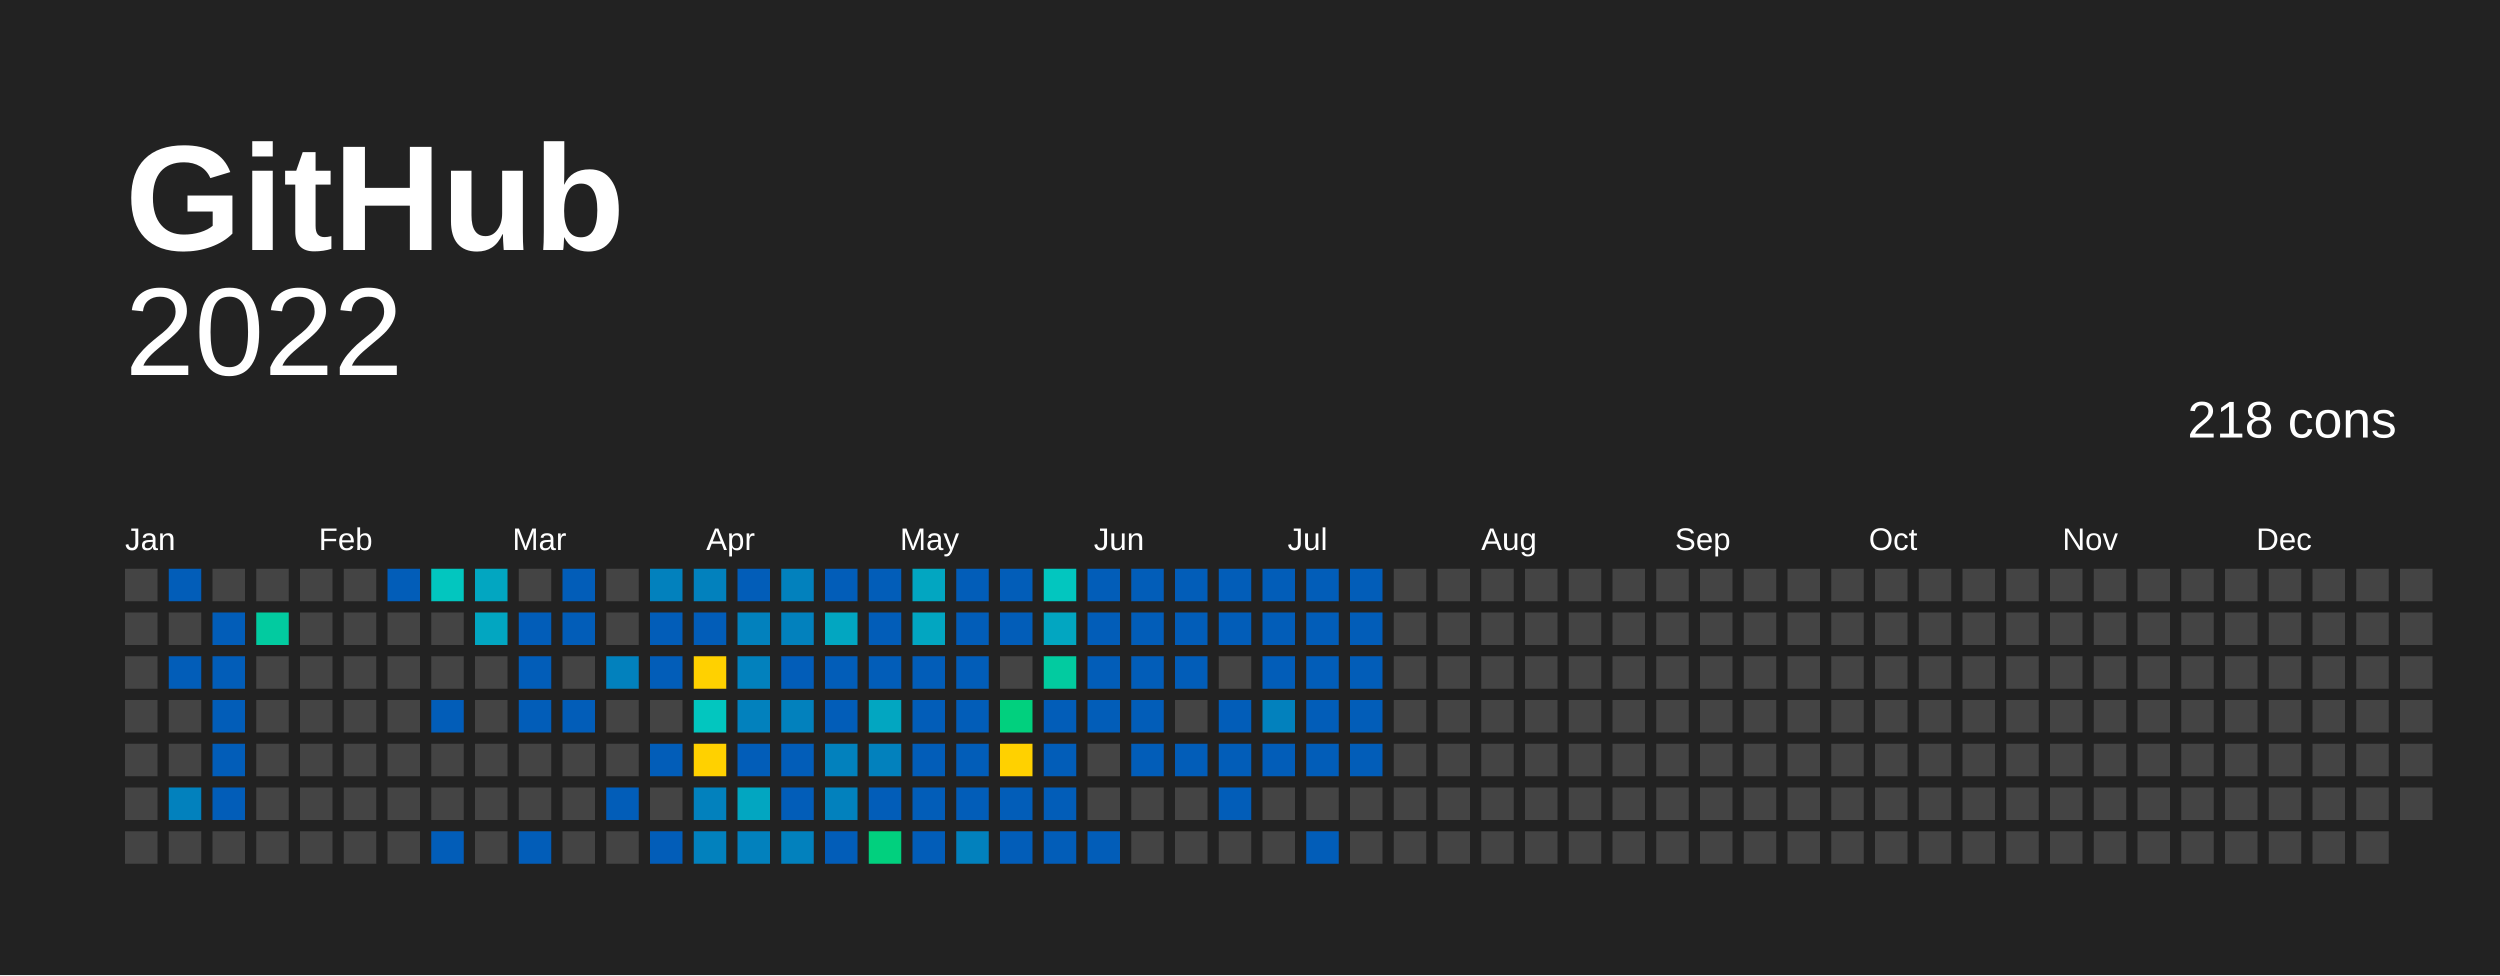
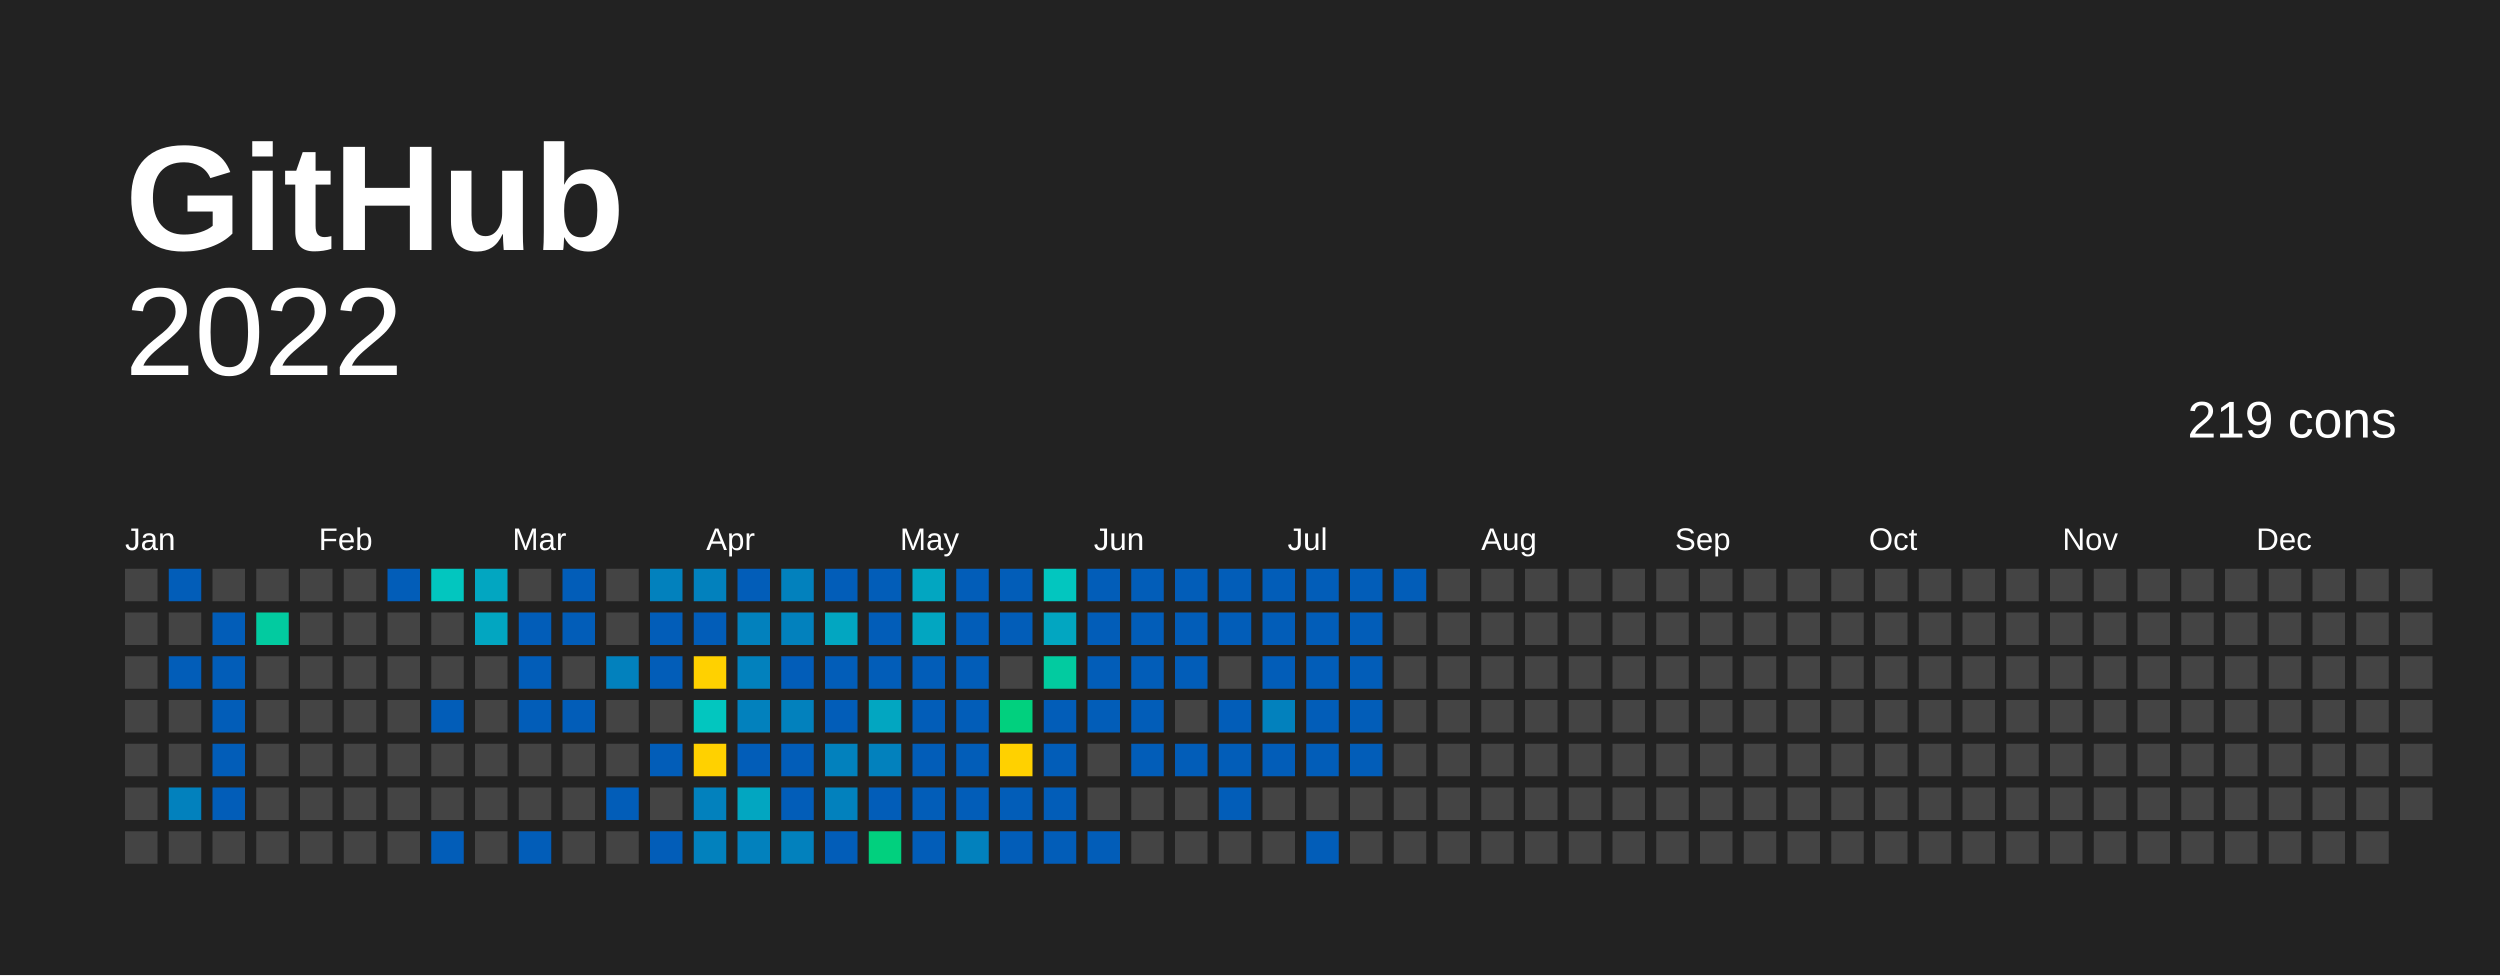
<svg xmlns="http://www.w3.org/2000/svg" baseProfile="full" height="78mm" version="1.1" viewBox="0,0,200,78" width="200mm">
  <defs />
  <rect fill="#222222" height="78" width="200" x="0" y="0" />
  <text fill="#FFFFFF" style="font-size:12px; font-family:Arial; font-weight:bold;" x="10" y="20">  GitHub</text>
  <text alignment-baseline="hanging" fill="#FFFFFF" style="font-size:10.0px; font-family:Arial;" x="10" y="30">2022</text>
-   <text alignment-baseline="hanging" fill="#FFFFFF" style="font-size:4.125px; font-family:Arial;" x="175" y="35">218 cons</text>
+   <text alignment-baseline="hanging" fill="#FFFFFF" style="font-size:4.125px; font-family:Arial;" x="175" y="35">219 cons</text>
  <text fill="#FFFFFF" style="font-size:2.5px; font-family:Arial" x="10.0" y="44">Jan</text>
  <text fill="#FFFFFF" style="font-size:2.5px; font-family:Arial" x="25.5" y="44">Feb</text>
  <text fill="#FFFFFF" style="font-size:2.5px; font-family:Arial" x="41.0" y="44">Mar</text>
  <text fill="#FFFFFF" style="font-size:2.5px; font-family:Arial" x="56.5" y="44">Apr</text>
  <text fill="#FFFFFF" style="font-size:2.5px; font-family:Arial" x="72.0" y="44">May</text>
  <text fill="#FFFFFF" style="font-size:2.5px; font-family:Arial" x="87.5" y="44">Jun</text>
  <text fill="#FFFFFF" style="font-size:2.5px; font-family:Arial" x="103.0" y="44">Jul</text>
  <text fill="#FFFFFF" style="font-size:2.5px; font-family:Arial" x="118.5" y="44">Aug</text>
  <text fill="#FFFFFF" style="font-size:2.5px; font-family:Arial" x="134.0" y="44">Sep</text>
  <text fill="#FFFFFF" style="font-size:2.5px; font-family:Arial" x="149.5" y="44">Oct</text>
  <text fill="#FFFFFF" style="font-size:2.5px; font-family:Arial" x="165.0" y="44">Nov</text>
  <text fill="#FFFFFF" style="font-size:2.5px; font-family:Arial" x="180.5" y="44">Dec</text>
  <rect fill="#444444" height="2.6" width="2.6" x="10.0" y="45.5" />
  <rect fill="#444444" height="2.6" width="2.6" x="10.0" y="49.0" />
  <rect fill="#444444" height="2.6" width="2.6" x="10.0" y="52.5" />
  <rect fill="#444444" height="2.6" width="2.6" x="10.0" y="56.0" />
  <rect fill="#444444" height="2.6" width="2.6" x="10.0" y="59.5" />
  <rect fill="#444444" height="2.6" width="2.6" x="10.0" y="63.0" />
  <rect fill="#444444" height="2.6" width="2.6" x="10.0" y="66.5" />
  <rect fill="#025db8" height="2.6" width="2.6" x="13.5" y="45.5" />
  <rect fill="#444444" height="2.6" width="2.6" x="13.5" y="49.0" />
  <rect fill="#025db8" height="2.6" width="2.6" x="13.5" y="52.5" />
  <rect fill="#444444" height="2.6" width="2.6" x="13.5" y="56.0" />
  <rect fill="#444444" height="2.6" width="2.6" x="13.5" y="59.5" />
  <rect fill="#0281bd" height="2.6" width="2.6" x="13.5" y="63.0" />
  <rect fill="#444444" height="2.6" width="2.6" x="13.5" y="66.5" />
  <rect fill="#444444" height="2.6" width="2.6" x="17.0" y="45.5" />
  <rect fill="#025db8" height="2.6" width="2.6" x="17.0" y="49.0" />
  <rect fill="#025db8" height="2.6" width="2.6" x="17.0" y="52.5" />
  <rect fill="#025db8" height="2.6" width="2.6" x="17.0" y="56.0" />
  <rect fill="#025db8" height="2.6" width="2.6" x="17.0" y="59.5" />
  <rect fill="#025db8" height="2.6" width="2.6" x="17.0" y="63.0" />
  <rect fill="#444444" height="2.6" width="2.6" x="17.0" y="66.5" />
  <rect fill="#444444" height="2.6" width="2.6" x="20.5" y="45.5" />
  <rect fill="#02cba0" height="2.6" width="2.6" x="20.5" y="49.0" />
  <rect fill="#444444" height="2.6" width="2.6" x="20.5" y="52.5" />
  <rect fill="#444444" height="2.6" width="2.6" x="20.5" y="56.0" />
  <rect fill="#444444" height="2.6" width="2.6" x="20.5" y="59.5" />
  <rect fill="#444444" height="2.6" width="2.6" x="20.5" y="63.0" />
  <rect fill="#444444" height="2.6" width="2.6" x="20.5" y="66.5" />
  <rect fill="#444444" height="2.6" width="2.6" x="24.0" y="45.5" />
  <rect fill="#444444" height="2.6" width="2.6" x="24.0" y="49.0" />
  <rect fill="#444444" height="2.6" width="2.6" x="24.0" y="52.5" />
  <rect fill="#444444" height="2.6" width="2.6" x="24.0" y="56.0" />
  <rect fill="#444444" height="2.6" width="2.6" x="24.0" y="59.5" />
  <rect fill="#444444" height="2.6" width="2.6" x="24.0" y="63.0" />
  <rect fill="#444444" height="2.6" width="2.6" x="24.0" y="66.5" />
  <rect fill="#444444" height="2.6" width="2.6" x="27.5" y="45.5" />
  <rect fill="#444444" height="2.6" width="2.6" x="27.5" y="49.0" />
  <rect fill="#444444" height="2.6" width="2.6" x="27.5" y="52.5" />
  <rect fill="#444444" height="2.6" width="2.6" x="27.5" y="56.0" />
  <rect fill="#444444" height="2.6" width="2.6" x="27.5" y="59.5" />
  <rect fill="#444444" height="2.6" width="2.6" x="27.5" y="63.0" />
  <rect fill="#444444" height="2.6" width="2.6" x="27.5" y="66.5" />
  <rect fill="#025db8" height="2.6" width="2.6" x="31.0" y="45.5" />
  <rect fill="#444444" height="2.6" width="2.6" x="31.0" y="49.0" />
  <rect fill="#444444" height="2.6" width="2.6" x="31.0" y="52.5" />
  <rect fill="#444444" height="2.6" width="2.6" x="31.0" y="56.0" />
  <rect fill="#444444" height="2.6" width="2.6" x="31.0" y="59.5" />
  <rect fill="#444444" height="2.6" width="2.6" x="31.0" y="63.0" />
  <rect fill="#444444" height="2.6" width="2.6" x="31.0" y="66.5" />
  <rect fill="#02c6bf" height="2.6" width="2.6" x="34.5" y="45.5" />
  <rect fill="#444444" height="2.6" width="2.6" x="34.5" y="49.0" />
  <rect fill="#444444" height="2.6" width="2.6" x="34.5" y="52.5" />
  <rect fill="#025db8" height="2.6" width="2.6" x="34.5" y="56.0" />
  <rect fill="#444444" height="2.6" width="2.6" x="34.5" y="59.5" />
  <rect fill="#444444" height="2.6" width="2.6" x="34.5" y="63.0" />
  <rect fill="#025db8" height="2.6" width="2.6" x="34.5" y="66.5" />
  <rect fill="#02a6c1" height="2.6" width="2.6" x="38.0" y="45.5" />
  <rect fill="#02a6c1" height="2.6" width="2.6" x="38.0" y="49.0" />
  <rect fill="#444444" height="2.6" width="2.6" x="38.0" y="52.5" />
  <rect fill="#444444" height="2.6" width="2.6" x="38.0" y="56.0" />
  <rect fill="#444444" height="2.6" width="2.6" x="38.0" y="59.5" />
  <rect fill="#444444" height="2.6" width="2.6" x="38.0" y="63.0" />
  <rect fill="#444444" height="2.6" width="2.6" x="38.0" y="66.5" />
  <rect fill="#444444" height="2.6" width="2.6" x="41.5" y="45.5" />
  <rect fill="#025db8" height="2.6" width="2.6" x="41.5" y="49.0" />
  <rect fill="#025db8" height="2.6" width="2.6" x="41.5" y="52.5" />
  <rect fill="#025db8" height="2.6" width="2.6" x="41.5" y="56.0" />
  <rect fill="#444444" height="2.6" width="2.6" x="41.5" y="59.5" />
  <rect fill="#444444" height="2.6" width="2.6" x="41.5" y="63.0" />
  <rect fill="#025db8" height="2.6" width="2.6" x="41.5" y="66.5" />
  <rect fill="#025db8" height="2.6" width="2.6" x="45.0" y="45.5" />
  <rect fill="#025db8" height="2.6" width="2.6" x="45.0" y="49.0" />
  <rect fill="#444444" height="2.6" width="2.6" x="45.0" y="52.5" />
  <rect fill="#025db8" height="2.6" width="2.6" x="45.0" y="56.0" />
  <rect fill="#444444" height="2.6" width="2.6" x="45.0" y="59.5" />
  <rect fill="#444444" height="2.6" width="2.6" x="45.0" y="63.0" />
  <rect fill="#444444" height="2.6" width="2.6" x="45.0" y="66.5" />
  <rect fill="#444444" height="2.6" width="2.6" x="48.5" y="45.5" />
  <rect fill="#444444" height="2.6" width="2.6" x="48.5" y="49.0" />
  <rect fill="#0281bd" height="2.6" width="2.6" x="48.5" y="52.5" />
  <rect fill="#444444" height="2.6" width="2.6" x="48.5" y="56.0" />
  <rect fill="#444444" height="2.6" width="2.6" x="48.5" y="59.5" />
  <rect fill="#025db8" height="2.6" width="2.6" x="48.5" y="63.0" />
  <rect fill="#444444" height="2.6" width="2.6" x="48.5" y="66.5" />
  <rect fill="#0281bd" height="2.6" width="2.6" x="52.0" y="45.5" />
  <rect fill="#025db8" height="2.6" width="2.6" x="52.0" y="49.0" />
  <rect fill="#025db8" height="2.6" width="2.6" x="52.0" y="52.5" />
  <rect fill="#444444" height="2.6" width="2.6" x="52.0" y="56.0" />
  <rect fill="#025db8" height="2.6" width="2.6" x="52.0" y="59.5" />
  <rect fill="#444444" height="2.6" width="2.6" x="52.0" y="63.0" />
  <rect fill="#025db8" height="2.6" width="2.6" x="52.0" y="66.5" />
  <rect fill="#0281bd" height="2.6" width="2.6" x="55.5" y="45.5" />
  <rect fill="#025db8" height="2.6" width="2.6" x="55.5" y="49.0" />
  <rect fill="#ffd100" height="2.6" width="2.6" x="55.5" y="52.5" />
  <rect fill="#02c6bf" height="2.6" width="2.6" x="55.5" y="56.0" />
  <rect fill="#ffd100" height="2.6" width="2.6" x="55.5" y="59.5" />
  <rect fill="#0281bd" height="2.6" width="2.6" x="55.5" y="63.0" />
  <rect fill="#0281bd" height="2.6" width="2.6" x="55.5" y="66.5" />
  <rect fill="#025db8" height="2.6" width="2.6" x="59.0" y="45.5" />
  <rect fill="#0281bd" height="2.6" width="2.6" x="59.0" y="49.0" />
  <rect fill="#0281bd" height="2.6" width="2.6" x="59.0" y="52.5" />
  <rect fill="#0281bd" height="2.6" width="2.6" x="59.0" y="56.0" />
  <rect fill="#025db8" height="2.6" width="2.6" x="59.0" y="59.5" />
  <rect fill="#02a6c1" height="2.6" width="2.6" x="59.0" y="63.0" />
  <rect fill="#0281bd" height="2.6" width="2.6" x="59.0" y="66.5" />
  <rect fill="#0281bd" height="2.6" width="2.6" x="62.5" y="45.5" />
  <rect fill="#0281bd" height="2.6" width="2.6" x="62.5" y="49.0" />
  <rect fill="#025db8" height="2.6" width="2.6" x="62.5" y="52.5" />
  <rect fill="#0281bd" height="2.6" width="2.6" x="62.5" y="56.0" />
  <rect fill="#025db8" height="2.6" width="2.6" x="62.5" y="59.5" />
  <rect fill="#025db8" height="2.6" width="2.6" x="62.5" y="63.0" />
  <rect fill="#0281bd" height="2.6" width="2.6" x="62.5" y="66.5" />
  <rect fill="#025db8" height="2.6" width="2.6" x="66.0" y="45.5" />
  <rect fill="#02a6c1" height="2.6" width="2.6" x="66.0" y="49.0" />
  <rect fill="#025db8" height="2.6" width="2.6" x="66.0" y="52.5" />
  <rect fill="#025db8" height="2.6" width="2.6" x="66.0" y="56.0" />
  <rect fill="#0281bd" height="2.6" width="2.6" x="66.0" y="59.5" />
  <rect fill="#0281bd" height="2.6" width="2.6" x="66.0" y="63.0" />
  <rect fill="#025db8" height="2.6" width="2.6" x="66.0" y="66.5" />
  <rect fill="#025db8" height="2.6" width="2.6" x="69.5" y="45.5" />
  <rect fill="#025db8" height="2.6" width="2.6" x="69.5" y="49.0" />
  <rect fill="#025db8" height="2.6" width="2.6" x="69.5" y="52.5" />
  <rect fill="#02a6c1" height="2.6" width="2.6" x="69.5" y="56.0" />
  <rect fill="#0281bd" height="2.6" width="2.6" x="69.5" y="59.5" />
  <rect fill="#025db8" height="2.6" width="2.6" x="69.5" y="63.0" />
  <rect fill="#01d07e" height="2.6" width="2.6" x="69.5" y="66.5" />
  <rect fill="#02a6c1" height="2.6" width="2.6" x="73.0" y="45.5" />
  <rect fill="#02a6c1" height="2.6" width="2.6" x="73.0" y="49.0" />
  <rect fill="#025db8" height="2.6" width="2.6" x="73.0" y="52.5" />
  <rect fill="#025db8" height="2.6" width="2.6" x="73.0" y="56.0" />
  <rect fill="#025db8" height="2.6" width="2.6" x="73.0" y="59.5" />
  <rect fill="#025db8" height="2.6" width="2.6" x="73.0" y="63.0" />
  <rect fill="#025db8" height="2.6" width="2.6" x="73.0" y="66.5" />
  <rect fill="#025db8" height="2.6" width="2.6" x="76.5" y="45.5" />
  <rect fill="#025db8" height="2.6" width="2.6" x="76.5" y="49.0" />
  <rect fill="#025db8" height="2.6" width="2.6" x="76.5" y="52.5" />
  <rect fill="#025db8" height="2.6" width="2.6" x="76.5" y="56.0" />
  <rect fill="#025db8" height="2.6" width="2.6" x="76.5" y="59.5" />
  <rect fill="#025db8" height="2.6" width="2.6" x="76.5" y="63.0" />
  <rect fill="#0281bd" height="2.6" width="2.6" x="76.5" y="66.5" />
  <rect fill="#025db8" height="2.6" width="2.6" x="80.0" y="45.5" />
  <rect fill="#025db8" height="2.6" width="2.6" x="80.0" y="49.0" />
  <rect fill="#444444" height="2.6" width="2.6" x="80.0" y="52.5" />
  <rect fill="#01d07e" height="2.6" width="2.6" x="80.0" y="56.0" />
  <rect fill="#FFD100" height="2.6" width="2.6" x="80.0" y="59.5" />
  <rect fill="#025db8" height="2.6" width="2.6" x="80.0" y="63.0" />
  <rect fill="#025db8" height="2.6" width="2.6" x="80.0" y="66.5" />
  <rect fill="#02c6bf" height="2.6" width="2.6" x="83.5" y="45.5" />
  <rect fill="#02a6c1" height="2.6" width="2.6" x="83.5" y="49.0" />
  <rect fill="#02cba0" height="2.6" width="2.6" x="83.5" y="52.5" />
  <rect fill="#025db8" height="2.6" width="2.6" x="83.5" y="56.0" />
  <rect fill="#025db8" height="2.6" width="2.6" x="83.5" y="59.5" />
  <rect fill="#025db8" height="2.6" width="2.6" x="83.5" y="63.0" />
  <rect fill="#025db8" height="2.6" width="2.6" x="83.5" y="66.5" />
  <rect fill="#025db8" height="2.6" width="2.6" x="87.0" y="45.5" />
  <rect fill="#025db8" height="2.6" width="2.6" x="87.0" y="49.0" />
  <rect fill="#025db8" height="2.6" width="2.6" x="87.0" y="52.5" />
  <rect fill="#025db8" height="2.6" width="2.6" x="87.0" y="56.0" />
  <rect fill="#444444" height="2.6" width="2.6" x="87.0" y="59.5" />
  <rect fill="#444444" height="2.6" width="2.6" x="87.0" y="63.0" />
  <rect fill="#025db8" height="2.6" width="2.6" x="87.0" y="66.5" />
  <rect fill="#025db8" height="2.6" width="2.6" x="90.5" y="45.5" />
  <rect fill="#025db8" height="2.6" width="2.6" x="90.5" y="49.0" />
  <rect fill="#025db8" height="2.6" width="2.6" x="90.5" y="52.5" />
  <rect fill="#025db8" height="2.6" width="2.6" x="90.5" y="56.0" />
  <rect fill="#025db8" height="2.6" width="2.6" x="90.5" y="59.5" />
  <rect fill="#444444" height="2.6" width="2.6" x="90.5" y="63.0" />
  <rect fill="#444444" height="2.6" width="2.6" x="90.5" y="66.5" />
  <rect fill="#025db8" height="2.6" width="2.6" x="94.0" y="45.5" />
  <rect fill="#025db8" height="2.6" width="2.6" x="94.0" y="49.0" />
  <rect fill="#025db8" height="2.6" width="2.6" x="94.0" y="52.5" />
  <rect fill="#444444" height="2.6" width="2.6" x="94.0" y="56.0" />
  <rect fill="#025db8" height="2.6" width="2.6" x="94.0" y="59.5" />
  <rect fill="#444444" height="2.6" width="2.6" x="94.0" y="63.0" />
  <rect fill="#444444" height="2.6" width="2.6" x="94.0" y="66.5" />
  <rect fill="#025db8" height="2.6" width="2.6" x="97.5" y="45.5" />
  <rect fill="#025db8" height="2.6" width="2.6" x="97.5" y="49.0" />
  <rect fill="#444444" height="2.6" width="2.6" x="97.5" y="52.5" />
  <rect fill="#025db8" height="2.6" width="2.6" x="97.5" y="56.0" />
  <rect fill="#025db8" height="2.6" width="2.6" x="97.5" y="59.5" />
  <rect fill="#025db8" height="2.6" width="2.6" x="97.5" y="63.0" />
  <rect fill="#444444" height="2.6" width="2.6" x="97.5" y="66.5" />
  <rect fill="#025db8" height="2.6" width="2.6" x="101.0" y="45.5" />
  <rect fill="#025db8" height="2.6" width="2.6" x="101.0" y="49.0" />
  <rect fill="#025db8" height="2.6" width="2.6" x="101.0" y="52.5" />
  <rect fill="#0281bd" height="2.6" width="2.6" x="101.0" y="56.0" />
  <rect fill="#025db8" height="2.6" width="2.6" x="101.0" y="59.5" />
  <rect fill="#444444" height="2.6" width="2.6" x="101.0" y="63.0" />
  <rect fill="#444444" height="2.6" width="2.6" x="101.0" y="66.5" />
  <rect fill="#025db8" height="2.6" width="2.6" x="104.5" y="45.5" />
  <rect fill="#025db8" height="2.6" width="2.6" x="104.5" y="49.0" />
  <rect fill="#025db8" height="2.6" width="2.6" x="104.5" y="52.5" />
  <rect fill="#025db8" height="2.6" width="2.6" x="104.5" y="56.0" />
  <rect fill="#025db8" height="2.6" width="2.6" x="104.5" y="59.5" />
  <rect fill="#444444" height="2.6" width="2.6" x="104.5" y="63.0" />
  <rect fill="#025db8" height="2.6" width="2.6" x="104.5" y="66.5" />
  <rect fill="#025db8" height="2.6" width="2.6" x="108.0" y="45.5" />
  <rect fill="#025db8" height="2.6" width="2.6" x="108.0" y="49.0" />
  <rect fill="#025db8" height="2.6" width="2.6" x="108.0" y="52.5" />
  <rect fill="#025db8" height="2.6" width="2.6" x="108.0" y="56.0" />
  <rect fill="#025db8" height="2.6" width="2.6" x="108.0" y="59.5" />
  <rect fill="#444444" height="2.6" width="2.6" x="108.0" y="63.0" />
  <rect fill="#444444" height="2.6" width="2.6" x="108.0" y="66.5" />
-   <rect fill="#444444" height="2.6" width="2.6" x="111.5" y="45.5" />
+   <rect fill="#025db8" height="2.6" width="2.6" x="111.5" y="45.5" />
  <rect fill="#444444" height="2.6" width="2.6" x="111.5" y="49.0" />
  <rect fill="#444444" height="2.6" width="2.6" x="111.5" y="52.5" />
  <rect fill="#444444" height="2.6" width="2.6" x="111.5" y="56.0" />
  <rect fill="#444444" height="2.6" width="2.6" x="111.5" y="59.5" />
  <rect fill="#444444" height="2.6" width="2.6" x="111.5" y="63.0" />
  <rect fill="#444444" height="2.6" width="2.6" x="111.5" y="66.5" />
  <rect fill="#444444" height="2.6" width="2.6" x="115.0" y="45.5" />
  <rect fill="#444444" height="2.6" width="2.6" x="115.0" y="49.0" />
  <rect fill="#444444" height="2.6" width="2.6" x="115.0" y="52.5" />
  <rect fill="#444444" height="2.6" width="2.6" x="115.0" y="56.0" />
  <rect fill="#444444" height="2.6" width="2.6" x="115.0" y="59.5" />
  <rect fill="#444444" height="2.6" width="2.6" x="115.0" y="63.0" />
  <rect fill="#444444" height="2.6" width="2.6" x="115.0" y="66.5" />
  <rect fill="#444444" height="2.6" width="2.6" x="118.5" y="45.5" />
  <rect fill="#444444" height="2.6" width="2.6" x="118.5" y="49.0" />
  <rect fill="#444444" height="2.6" width="2.6" x="118.5" y="52.5" />
  <rect fill="#444444" height="2.6" width="2.6" x="118.5" y="56.0" />
  <rect fill="#444444" height="2.6" width="2.6" x="118.5" y="59.5" />
  <rect fill="#444444" height="2.6" width="2.6" x="118.5" y="63.0" />
  <rect fill="#444444" height="2.6" width="2.6" x="118.5" y="66.5" />
  <rect fill="#444444" height="2.6" width="2.6" x="122.0" y="45.5" />
  <rect fill="#444444" height="2.6" width="2.6" x="122.0" y="49.0" />
  <rect fill="#444444" height="2.6" width="2.6" x="122.0" y="52.5" />
  <rect fill="#444444" height="2.6" width="2.6" x="122.0" y="56.0" />
  <rect fill="#444444" height="2.6" width="2.6" x="122.0" y="59.5" />
  <rect fill="#444444" height="2.6" width="2.6" x="122.0" y="63.0" />
  <rect fill="#444444" height="2.6" width="2.6" x="122.0" y="66.5" />
  <rect fill="#444444" height="2.6" width="2.6" x="125.5" y="45.5" />
  <rect fill="#444444" height="2.6" width="2.6" x="125.5" y="49.0" />
  <rect fill="#444444" height="2.6" width="2.6" x="125.5" y="52.5" />
  <rect fill="#444444" height="2.6" width="2.6" x="125.5" y="56.0" />
  <rect fill="#444444" height="2.6" width="2.6" x="125.5" y="59.5" />
  <rect fill="#444444" height="2.6" width="2.6" x="125.5" y="63.0" />
  <rect fill="#444444" height="2.6" width="2.6" x="125.5" y="66.5" />
  <rect fill="#444444" height="2.6" width="2.6" x="129.0" y="45.5" />
  <rect fill="#444444" height="2.6" width="2.6" x="129.0" y="49.0" />
  <rect fill="#444444" height="2.6" width="2.6" x="129.0" y="52.5" />
  <rect fill="#444444" height="2.6" width="2.6" x="129.0" y="56.0" />
  <rect fill="#444444" height="2.6" width="2.6" x="129.0" y="59.5" />
  <rect fill="#444444" height="2.6" width="2.6" x="129.0" y="63.0" />
  <rect fill="#444444" height="2.6" width="2.6" x="129.0" y="66.5" />
  <rect fill="#444444" height="2.6" width="2.6" x="132.5" y="45.5" />
  <rect fill="#444444" height="2.6" width="2.6" x="132.5" y="49.0" />
  <rect fill="#444444" height="2.6" width="2.6" x="132.5" y="52.5" />
  <rect fill="#444444" height="2.6" width="2.6" x="132.5" y="56.0" />
  <rect fill="#444444" height="2.6" width="2.6" x="132.5" y="59.5" />
  <rect fill="#444444" height="2.6" width="2.6" x="132.5" y="63.0" />
  <rect fill="#444444" height="2.6" width="2.6" x="132.5" y="66.5" />
  <rect fill="#444444" height="2.6" width="2.6" x="136.0" y="45.5" />
  <rect fill="#444444" height="2.6" width="2.6" x="136.0" y="49.0" />
  <rect fill="#444444" height="2.6" width="2.6" x="136.0" y="52.5" />
  <rect fill="#444444" height="2.6" width="2.6" x="136.0" y="56.0" />
  <rect fill="#444444" height="2.6" width="2.6" x="136.0" y="59.5" />
  <rect fill="#444444" height="2.6" width="2.6" x="136.0" y="63.0" />
  <rect fill="#444444" height="2.6" width="2.6" x="136.0" y="66.5" />
  <rect fill="#444444" height="2.6" width="2.6" x="139.5" y="45.5" />
  <rect fill="#444444" height="2.6" width="2.6" x="139.5" y="49.0" />
  <rect fill="#444444" height="2.6" width="2.6" x="139.5" y="52.5" />
  <rect fill="#444444" height="2.6" width="2.6" x="139.5" y="56.0" />
  <rect fill="#444444" height="2.6" width="2.6" x="139.5" y="59.5" />
  <rect fill="#444444" height="2.6" width="2.6" x="139.5" y="63.0" />
  <rect fill="#444444" height="2.6" width="2.6" x="139.5" y="66.5" />
  <rect fill="#444444" height="2.6" width="2.6" x="143.0" y="45.5" />
  <rect fill="#444444" height="2.6" width="2.6" x="143.0" y="49.0" />
  <rect fill="#444444" height="2.6" width="2.6" x="143.0" y="52.5" />
  <rect fill="#444444" height="2.6" width="2.6" x="143.0" y="56.0" />
  <rect fill="#444444" height="2.6" width="2.6" x="143.0" y="59.5" />
  <rect fill="#444444" height="2.6" width="2.6" x="143.0" y="63.0" />
  <rect fill="#444444" height="2.6" width="2.6" x="143.0" y="66.5" />
  <rect fill="#444444" height="2.6" width="2.6" x="146.5" y="45.5" />
  <rect fill="#444444" height="2.6" width="2.6" x="146.5" y="49.0" />
  <rect fill="#444444" height="2.6" width="2.6" x="146.5" y="52.5" />
  <rect fill="#444444" height="2.6" width="2.6" x="146.5" y="56.0" />
  <rect fill="#444444" height="2.6" width="2.6" x="146.5" y="59.5" />
  <rect fill="#444444" height="2.6" width="2.6" x="146.5" y="63.0" />
  <rect fill="#444444" height="2.6" width="2.6" x="146.5" y="66.5" />
  <rect fill="#444444" height="2.6" width="2.6" x="150.0" y="45.5" />
  <rect fill="#444444" height="2.6" width="2.6" x="150.0" y="49.0" />
  <rect fill="#444444" height="2.6" width="2.6" x="150.0" y="52.5" />
  <rect fill="#444444" height="2.6" width="2.6" x="150.0" y="56.0" />
  <rect fill="#444444" height="2.6" width="2.6" x="150.0" y="59.5" />
  <rect fill="#444444" height="2.6" width="2.6" x="150.0" y="63.0" />
  <rect fill="#444444" height="2.6" width="2.6" x="150.0" y="66.5" />
  <rect fill="#444444" height="2.6" width="2.6" x="153.5" y="45.5" />
  <rect fill="#444444" height="2.6" width="2.6" x="153.5" y="49.0" />
  <rect fill="#444444" height="2.6" width="2.6" x="153.5" y="52.5" />
  <rect fill="#444444" height="2.6" width="2.6" x="153.5" y="56.0" />
  <rect fill="#444444" height="2.6" width="2.6" x="153.5" y="59.5" />
  <rect fill="#444444" height="2.6" width="2.6" x="153.5" y="63.0" />
  <rect fill="#444444" height="2.6" width="2.6" x="153.5" y="66.5" />
  <rect fill="#444444" height="2.6" width="2.6" x="157.0" y="45.5" />
  <rect fill="#444444" height="2.6" width="2.6" x="157.0" y="49.0" />
  <rect fill="#444444" height="2.6" width="2.6" x="157.0" y="52.5" />
  <rect fill="#444444" height="2.6" width="2.6" x="157.0" y="56.0" />
  <rect fill="#444444" height="2.6" width="2.6" x="157.0" y="59.5" />
  <rect fill="#444444" height="2.6" width="2.6" x="157.0" y="63.0" />
  <rect fill="#444444" height="2.6" width="2.6" x="157.0" y="66.5" />
  <rect fill="#444444" height="2.6" width="2.6" x="160.5" y="45.5" />
  <rect fill="#444444" height="2.6" width="2.6" x="160.5" y="49.0" />
  <rect fill="#444444" height="2.6" width="2.6" x="160.5" y="52.5" />
  <rect fill="#444444" height="2.6" width="2.6" x="160.5" y="56.0" />
  <rect fill="#444444" height="2.6" width="2.6" x="160.5" y="59.5" />
  <rect fill="#444444" height="2.6" width="2.6" x="160.5" y="63.0" />
  <rect fill="#444444" height="2.6" width="2.6" x="160.5" y="66.5" />
  <rect fill="#444444" height="2.6" width="2.6" x="164.0" y="45.5" />
  <rect fill="#444444" height="2.6" width="2.6" x="164.0" y="49.0" />
  <rect fill="#444444" height="2.6" width="2.6" x="164.0" y="52.5" />
  <rect fill="#444444" height="2.6" width="2.6" x="164.0" y="56.0" />
  <rect fill="#444444" height="2.6" width="2.6" x="164.0" y="59.5" />
  <rect fill="#444444" height="2.6" width="2.6" x="164.0" y="63.0" />
  <rect fill="#444444" height="2.6" width="2.6" x="164.0" y="66.5" />
  <rect fill="#444444" height="2.6" width="2.6" x="167.5" y="45.5" />
  <rect fill="#444444" height="2.6" width="2.6" x="167.5" y="49.0" />
  <rect fill="#444444" height="2.6" width="2.6" x="167.5" y="52.5" />
  <rect fill="#444444" height="2.6" width="2.6" x="167.5" y="56.0" />
  <rect fill="#444444" height="2.6" width="2.6" x="167.5" y="59.5" />
  <rect fill="#444444" height="2.6" width="2.6" x="167.5" y="63.0" />
  <rect fill="#444444" height="2.6" width="2.6" x="167.5" y="66.5" />
  <rect fill="#444444" height="2.6" width="2.6" x="171.0" y="45.5" />
  <rect fill="#444444" height="2.6" width="2.6" x="171.0" y="49.0" />
  <rect fill="#444444" height="2.6" width="2.6" x="171.0" y="52.5" />
  <rect fill="#444444" height="2.6" width="2.6" x="171.0" y="56.0" />
  <rect fill="#444444" height="2.6" width="2.6" x="171.0" y="59.5" />
  <rect fill="#444444" height="2.6" width="2.6" x="171.0" y="63.0" />
  <rect fill="#444444" height="2.6" width="2.6" x="171.0" y="66.5" />
  <rect fill="#444444" height="2.6" width="2.6" x="174.5" y="45.5" />
  <rect fill="#444444" height="2.6" width="2.6" x="174.5" y="49.0" />
  <rect fill="#444444" height="2.6" width="2.6" x="174.5" y="52.5" />
  <rect fill="#444444" height="2.6" width="2.6" x="174.5" y="56.0" />
  <rect fill="#444444" height="2.6" width="2.6" x="174.5" y="59.5" />
  <rect fill="#444444" height="2.6" width="2.6" x="174.5" y="63.0" />
  <rect fill="#444444" height="2.6" width="2.6" x="174.5" y="66.5" />
  <rect fill="#444444" height="2.6" width="2.6" x="178.0" y="45.5" />
  <rect fill="#444444" height="2.6" width="2.6" x="178.0" y="49.0" />
  <rect fill="#444444" height="2.6" width="2.6" x="178.0" y="52.5" />
  <rect fill="#444444" height="2.6" width="2.6" x="178.0" y="56.0" />
  <rect fill="#444444" height="2.6" width="2.6" x="178.0" y="59.5" />
  <rect fill="#444444" height="2.6" width="2.6" x="178.0" y="63.0" />
  <rect fill="#444444" height="2.6" width="2.6" x="178.0" y="66.5" />
  <rect fill="#444444" height="2.6" width="2.6" x="181.5" y="45.5" />
  <rect fill="#444444" height="2.6" width="2.6" x="181.5" y="49.0" />
  <rect fill="#444444" height="2.6" width="2.6" x="181.5" y="52.5" />
  <rect fill="#444444" height="2.6" width="2.6" x="181.5" y="56.0" />
  <rect fill="#444444" height="2.6" width="2.6" x="181.5" y="59.5" />
  <rect fill="#444444" height="2.6" width="2.6" x="181.5" y="63.0" />
  <rect fill="#444444" height="2.6" width="2.6" x="181.5" y="66.5" />
  <rect fill="#444444" height="2.6" width="2.6" x="185.0" y="45.5" />
  <rect fill="#444444" height="2.6" width="2.6" x="185.0" y="49.0" />
  <rect fill="#444444" height="2.6" width="2.6" x="185.0" y="52.5" />
  <rect fill="#444444" height="2.6" width="2.6" x="185.0" y="56.0" />
  <rect fill="#444444" height="2.6" width="2.6" x="185.0" y="59.5" />
  <rect fill="#444444" height="2.6" width="2.6" x="185.0" y="63.0" />
  <rect fill="#444444" height="2.6" width="2.6" x="185.0" y="66.5" />
  <rect fill="#444444" height="2.6" width="2.6" x="188.5" y="45.5" />
  <rect fill="#444444" height="2.6" width="2.6" x="188.5" y="49.0" />
  <rect fill="#444444" height="2.6" width="2.6" x="188.5" y="52.5" />
  <rect fill="#444444" height="2.6" width="2.6" x="188.5" y="56.0" />
  <rect fill="#444444" height="2.6" width="2.6" x="188.5" y="59.5" />
  <rect fill="#444444" height="2.6" width="2.6" x="188.5" y="63.0" />
  <rect fill="#444444" height="2.6" width="2.6" x="188.5" y="66.5" />
  <rect fill="#444444" height="2.6" width="2.6" x="192.0" y="45.5" />
  <rect fill="#444444" height="2.6" width="2.6" x="192.0" y="49.0" />
  <rect fill="#444444" height="2.6" width="2.6" x="192.0" y="52.5" />
  <rect fill="#444444" height="2.6" width="2.6" x="192.0" y="56.0" />
  <rect fill="#444444" height="2.6" width="2.6" x="192.0" y="59.5" />
  <rect fill="#444444" height="2.6" width="2.6" x="192.0" y="63.0" />
</svg>
